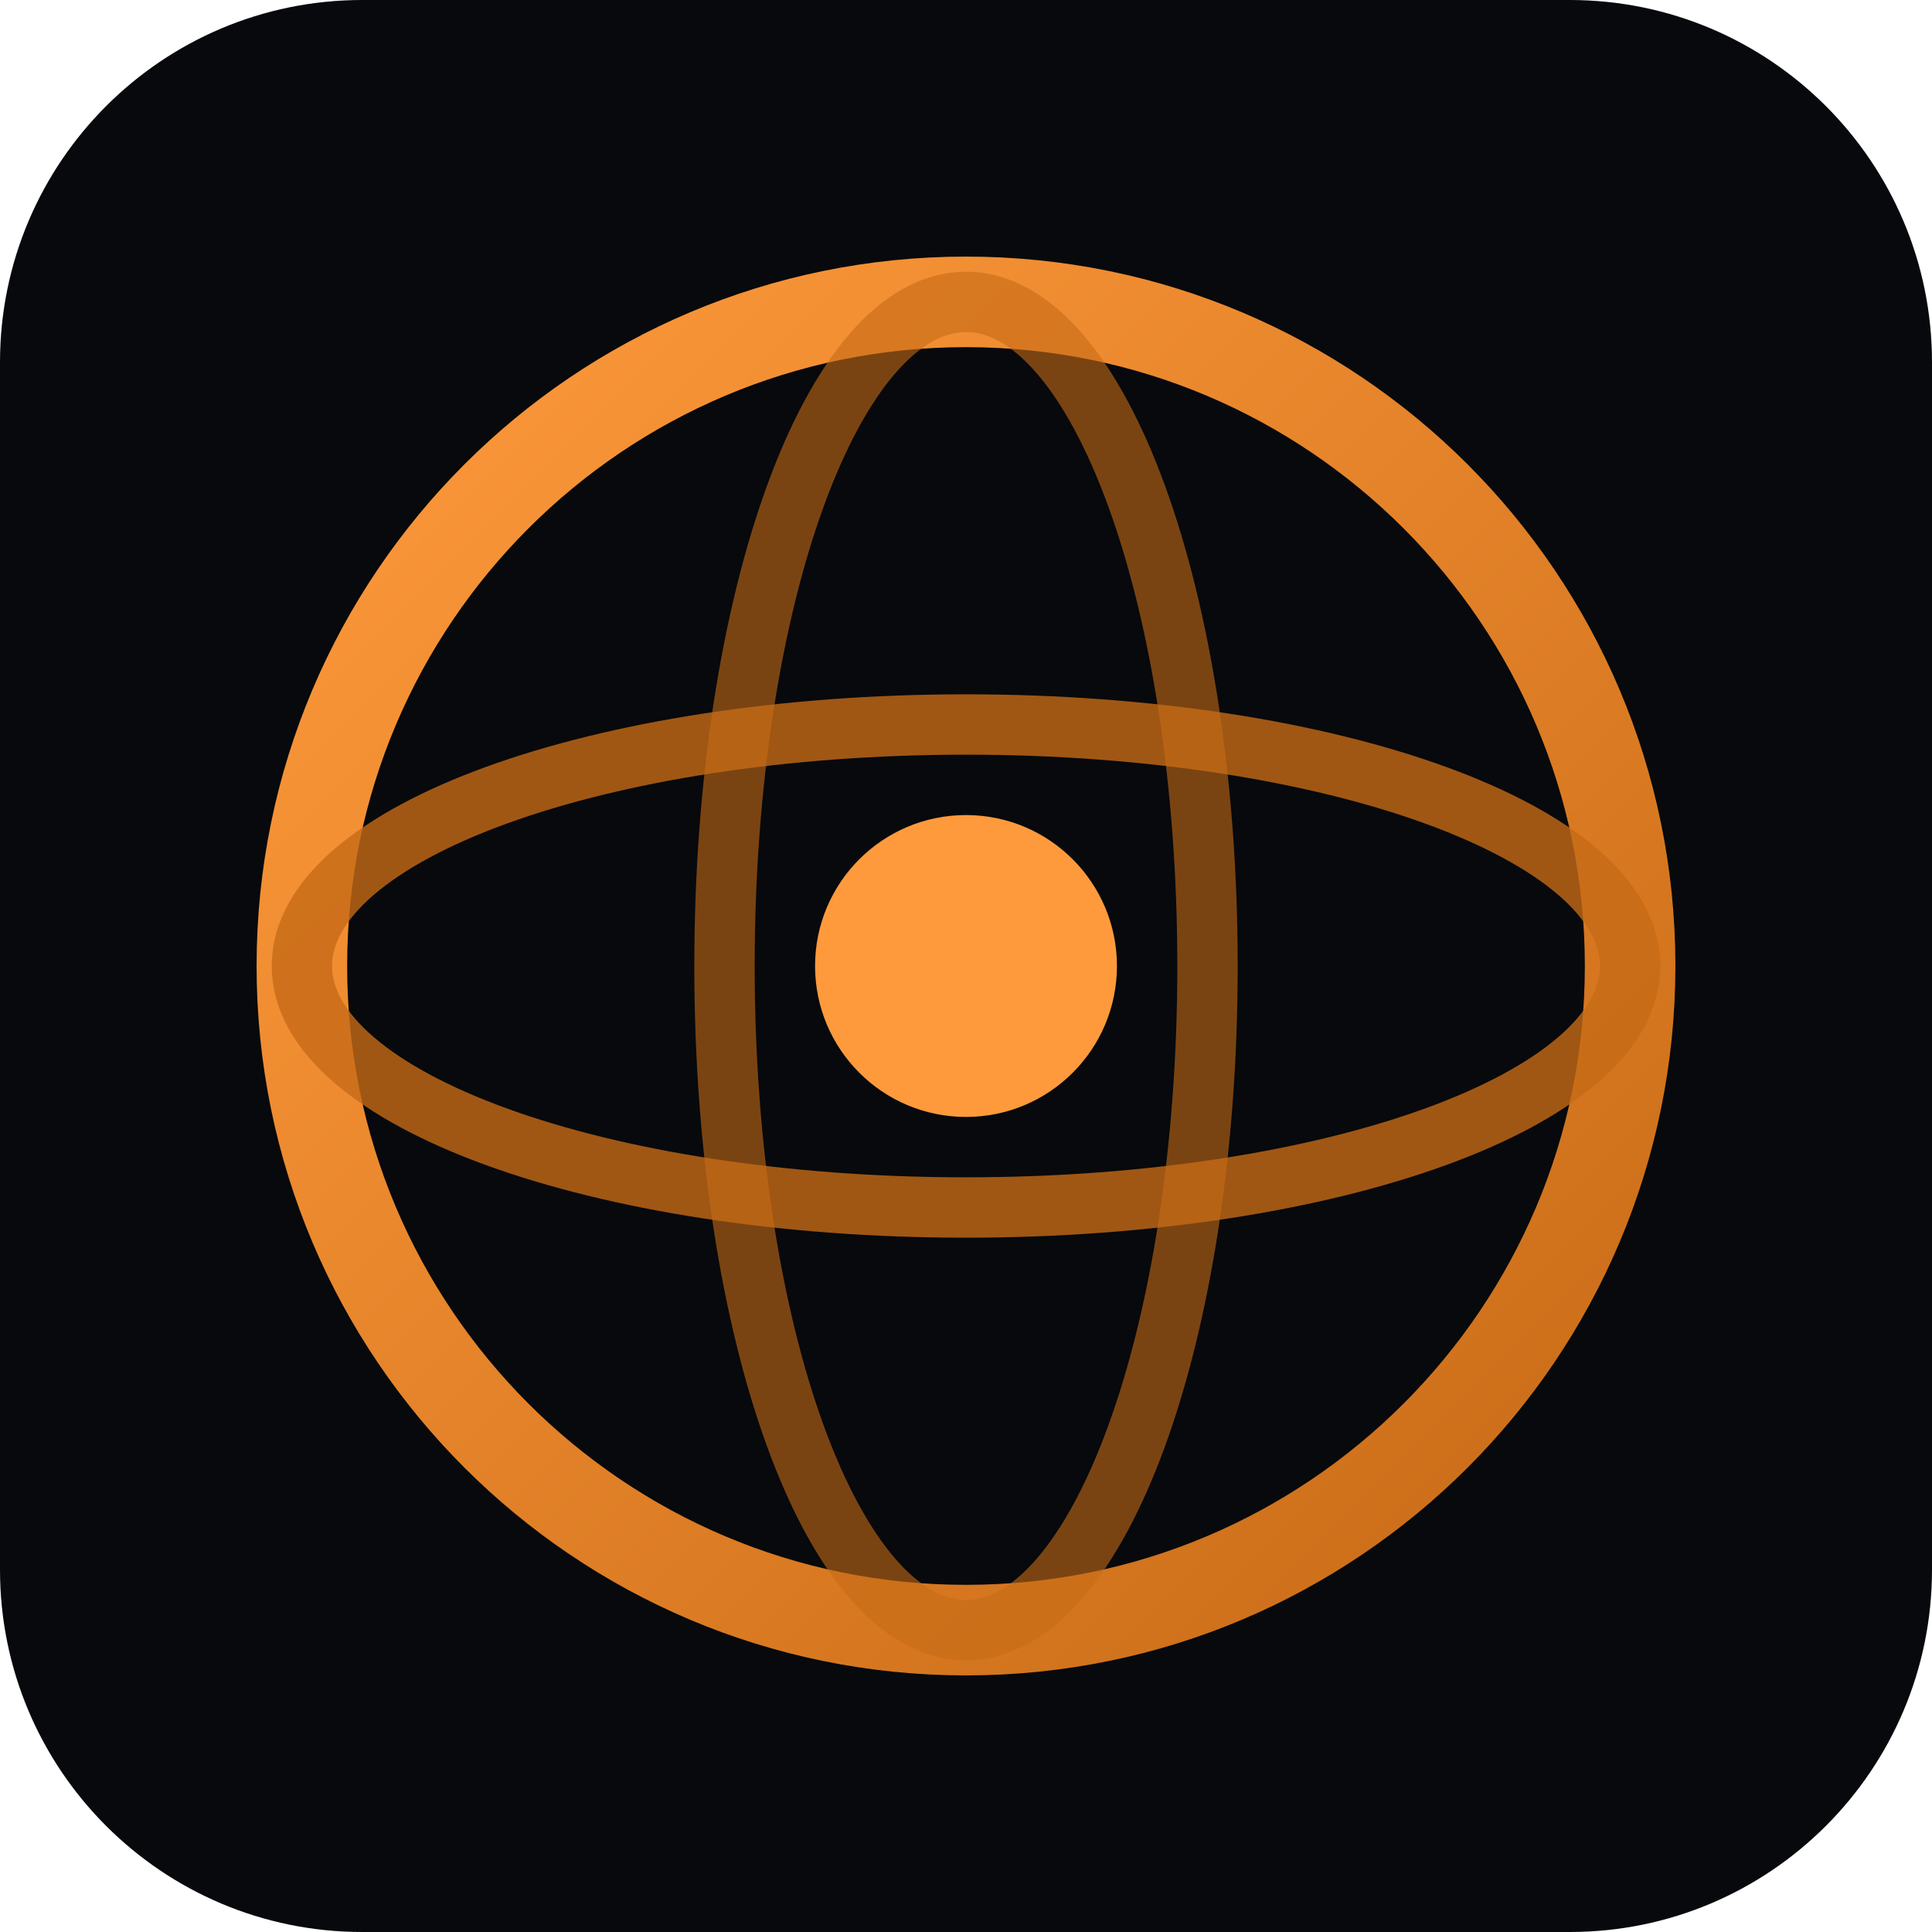
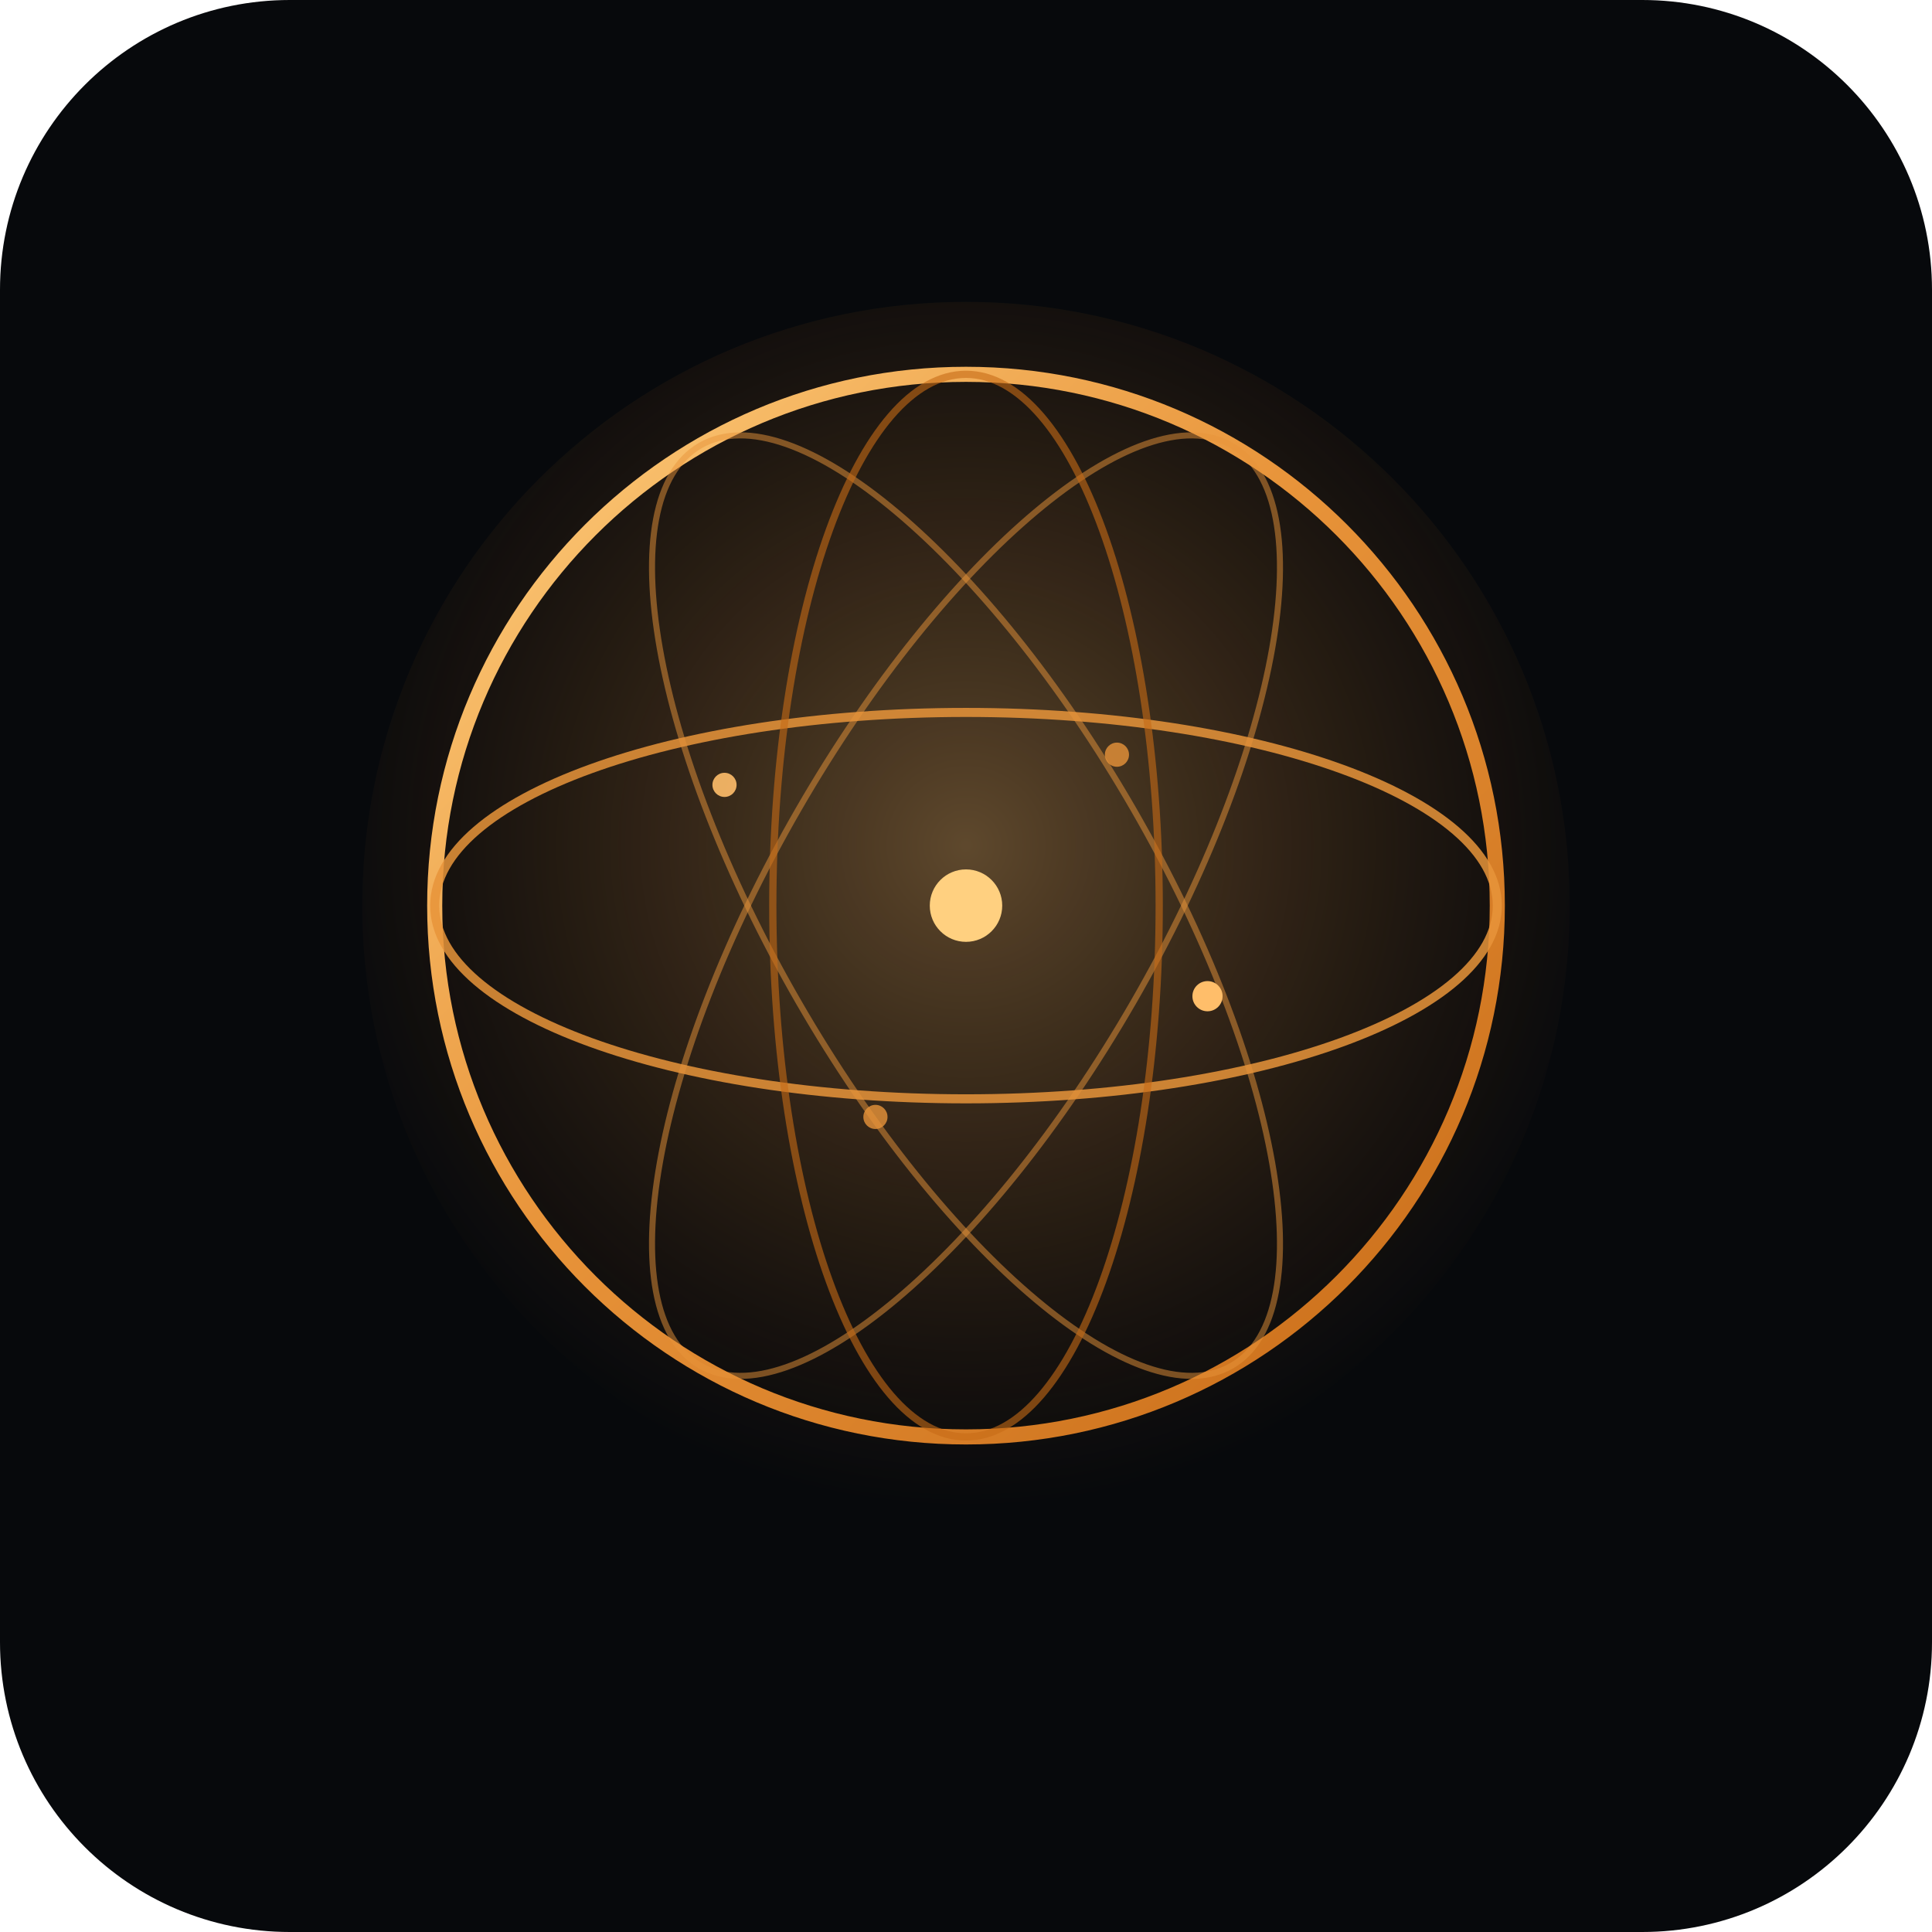
- <svg xmlns="http://www.w3.org/2000/svg" viewBox="0 0 32 32" fill="none">
-   <rect width="32" height="32" rx="6" fill="#07090C" />
+ <svg xmlns="http://www.w3.org/2000/svg" viewBox="0 0 320 320" fill="none">
+   <rect width="320" height="320" rx="48" fill="#07090C" />
  <defs>
-     <linearGradient id="g" x1="0%" y1="0%" x2="100%" y2="100%">
-       <stop offset="0%" stop-color="#FF9A3C" />
+     <linearGradient id="gold" x1="0%" y1="0%" x2="100%" y2="100%">
+       <stop offset="0%" stop-color="#FFD080" />
+       <stop offset="45%" stop-color="#E8943A" />
      <stop offset="100%" stop-color="#C76A16" />
    </linearGradient>
+     <radialGradient id="globeGlow" cx="50%" cy="45%" r="55%">
+       <stop offset="0%" stop-color="#FFBE6A" stop-opacity="0.35" />
+       <stop offset="100%" stop-color="#C76A16" stop-opacity="0" />
+     </radialGradient>
  </defs>
-   <circle cx="16" cy="16" r="11" stroke="url(#g)" stroke-width="1.5" fill="none" />
-   <ellipse cx="16" cy="16" rx="11" ry="4" stroke="#C76A16" stroke-width="1" fill="none" opacity="0.8" />
-   <ellipse cx="16" cy="16" rx="4" ry="11" stroke="#C76A16" stroke-width="1" fill="none" opacity="0.6" />
-   <circle cx="16" cy="16" r="2.5" fill="#FF9A3C" />
+   <circle cx="160" cy="150" r="100" fill="url(#globeGlow)" />
+   <circle cx="160" cy="150" r="88" stroke="url(#gold)" stroke-width="2.5" fill="none" />
+   <ellipse cx="160" cy="150" rx="88" ry="32" stroke="#E8943A" stroke-width="1.5" fill="none" opacity="0.85" />
+   <ellipse cx="160" cy="150" rx="88" ry="32" stroke="#E8943A" stroke-width="1" fill="none" opacity="0.5" transform="rotate(60 160 150)" />
+   <ellipse cx="160" cy="150" rx="88" ry="32" stroke="#E8943A" stroke-width="1" fill="none" opacity="0.5" transform="rotate(-60 160 150)" />
+   <ellipse cx="160" cy="150" rx="32" ry="88" stroke="#C76A16" stroke-width="1.2" fill="none" opacity="0.6" />
+   <circle cx="160" cy="150" r="6" fill="#FFD080" />
+   <circle cx="120" cy="130" r="2" fill="#FFBE6A" opacity="0.9" />
+   <circle cx="200" cy="165" r="2.5" fill="#FFBE6A" />
+   <circle cx="145" cy="185" r="2" fill="#E8943A" opacity="0.8" />
+   <circle cx="185" cy="125" r="2" fill="#E8943A" opacity="0.8" />
</svg>
